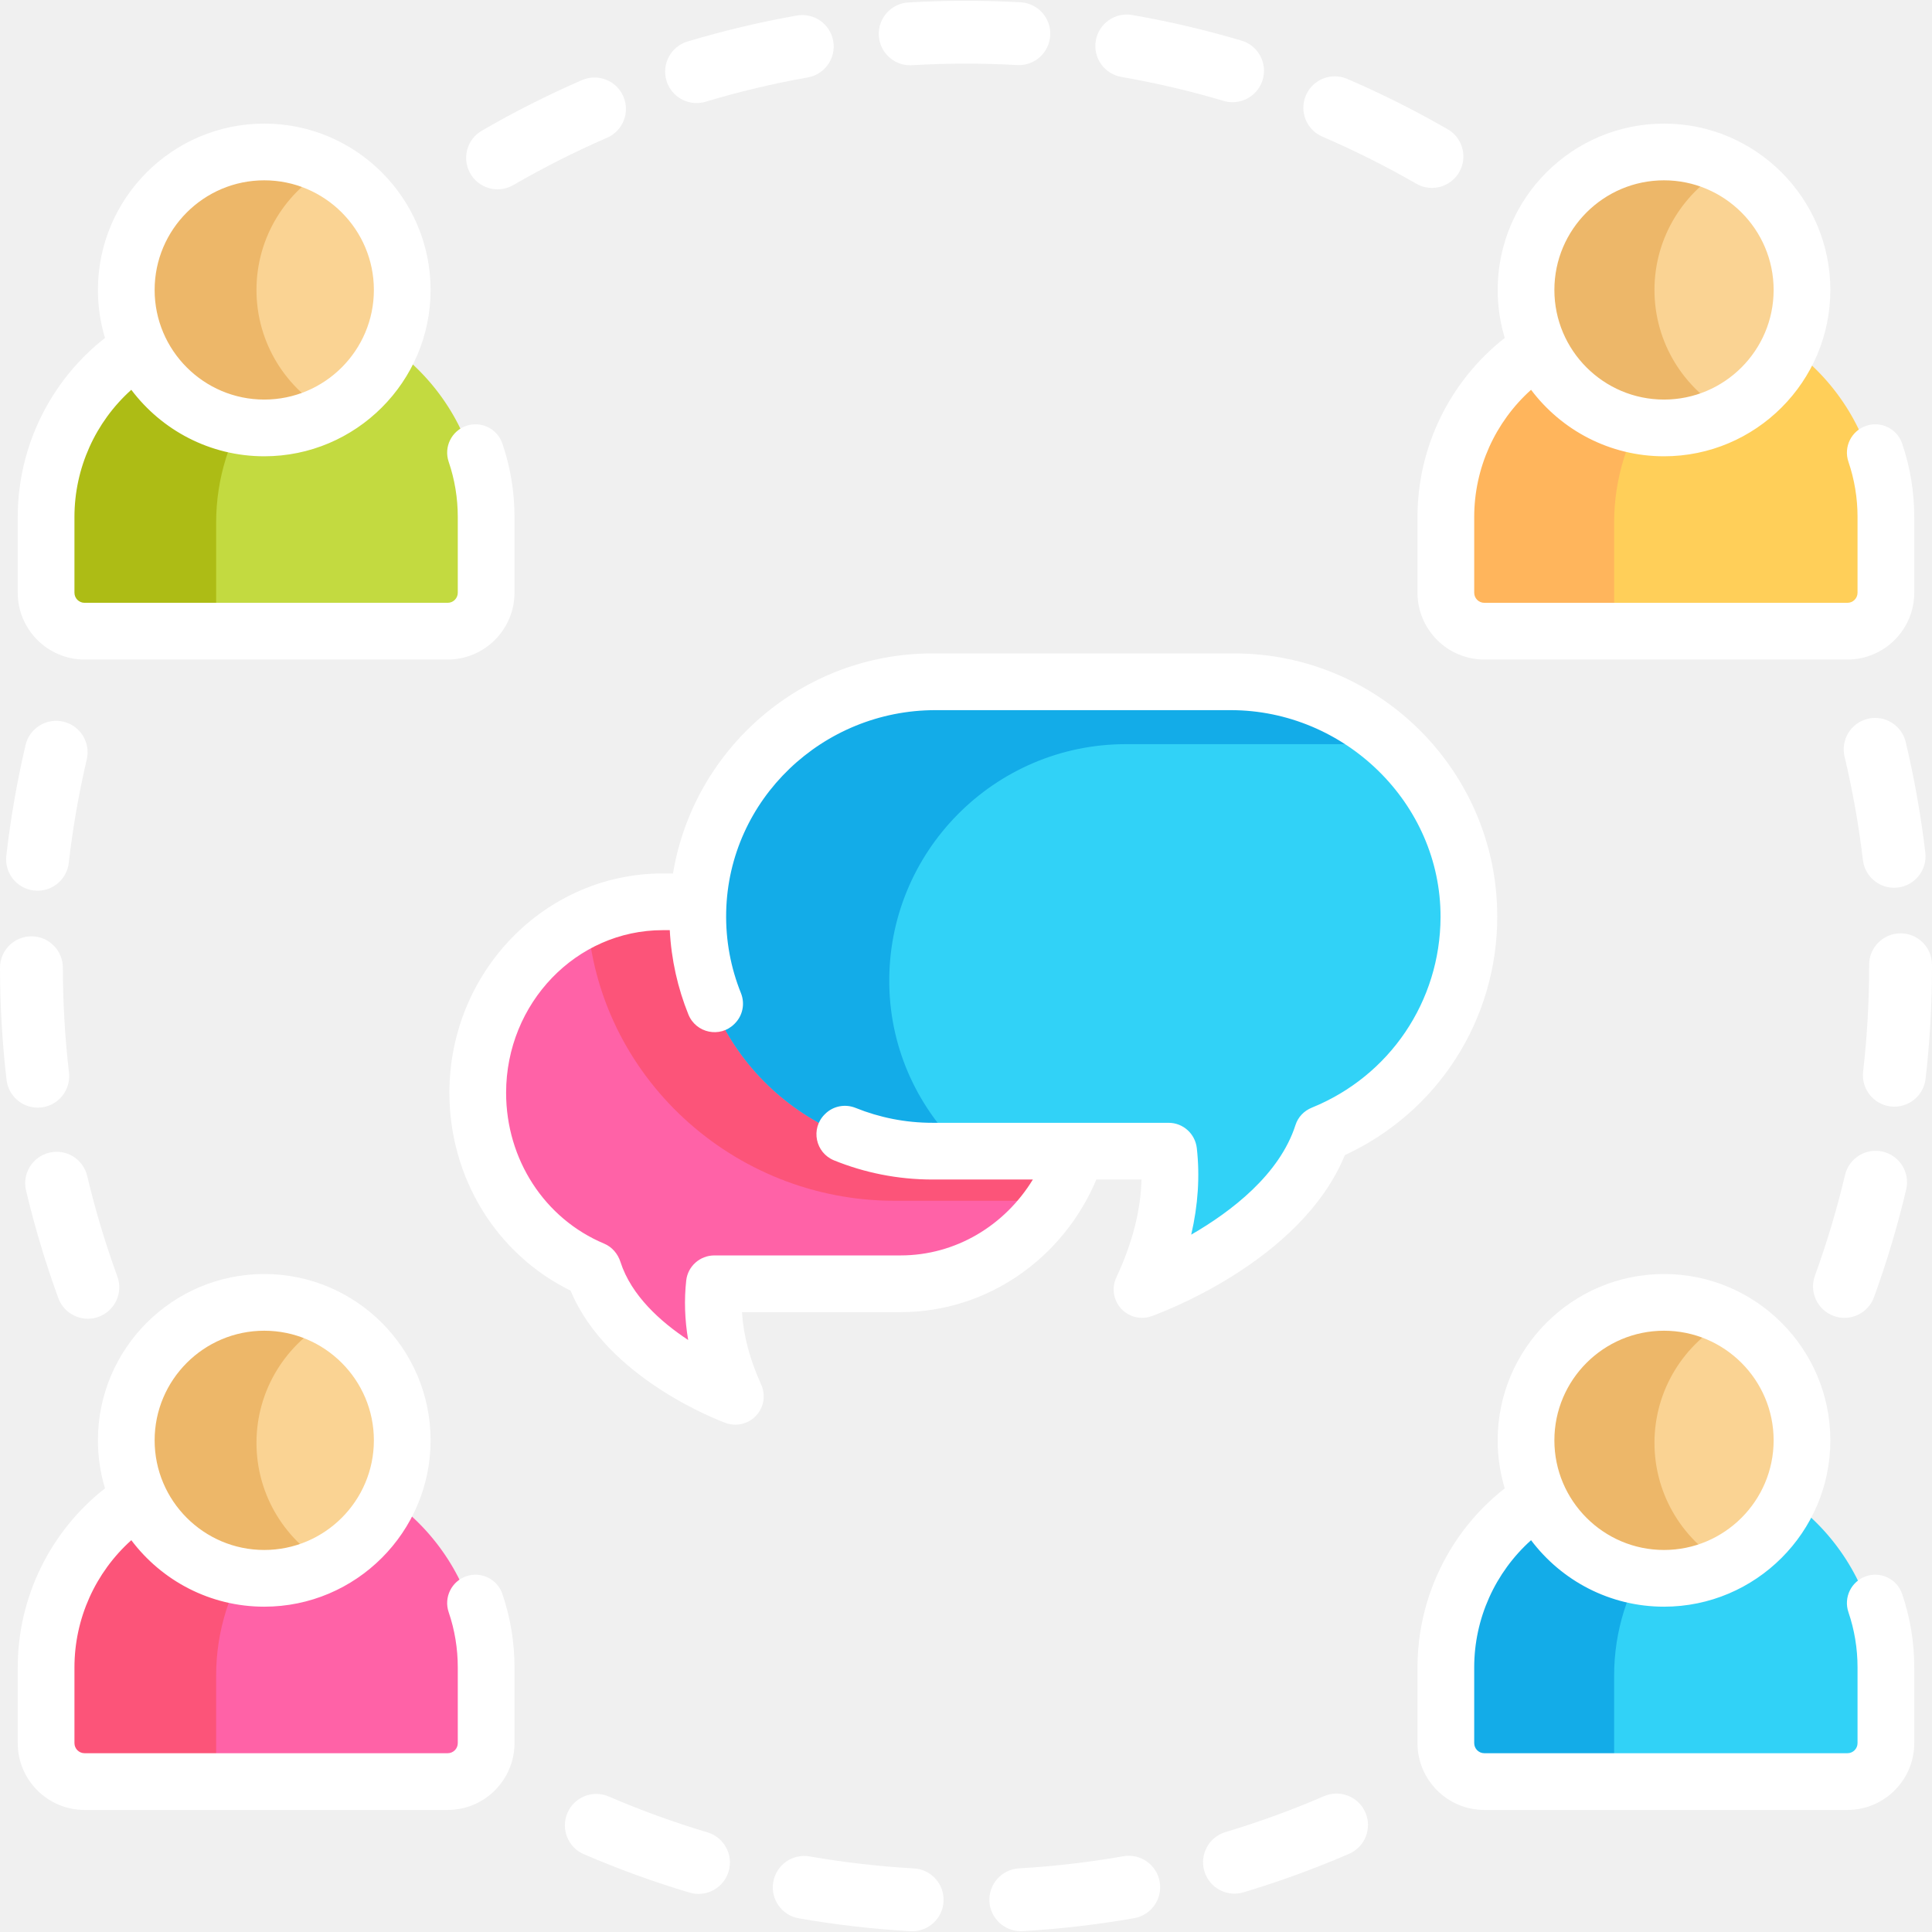
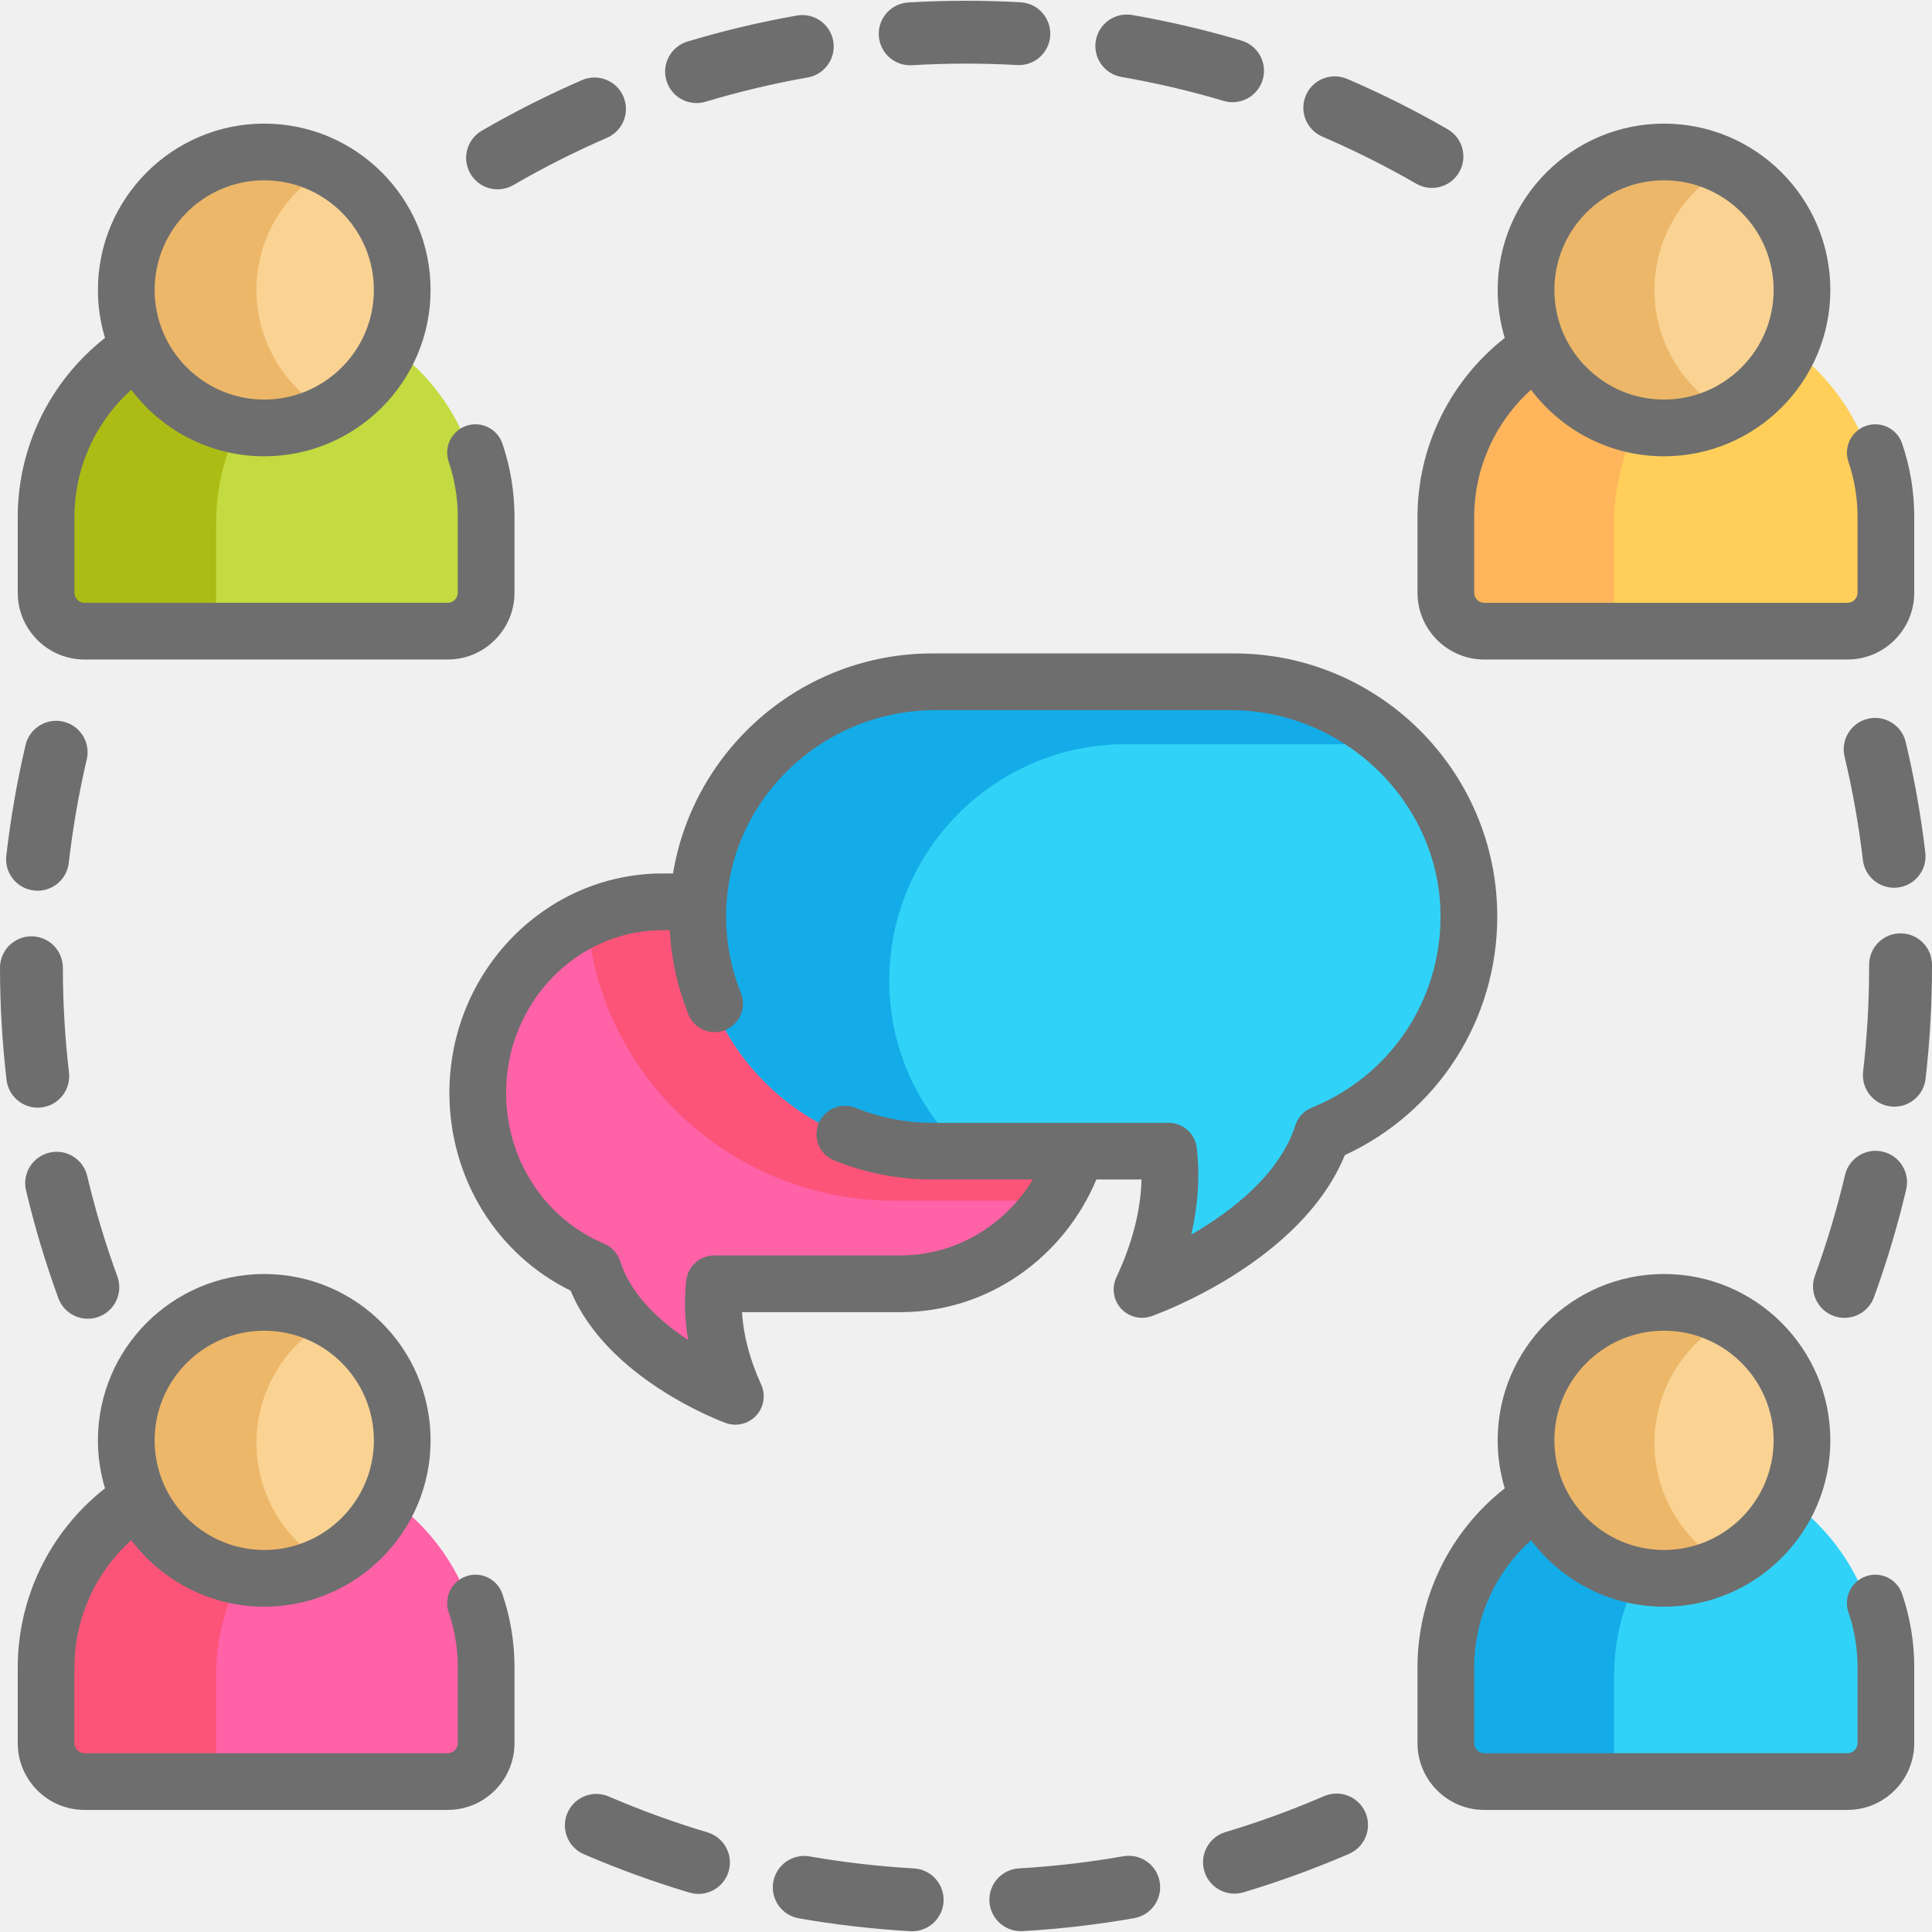
<svg xmlns="http://www.w3.org/2000/svg" version="1.1" width="512" height="512" x="0" y="0" viewBox="0 0 512.001 512.001" style="enable-background:new 0 0 512 512" xml:space="preserve" className="">
  <g>
    <path style="" d="M119.945,168.136H21.103c-4.295,0-7.777-3.482-7.777-7.777v-21.819  c0-31.59,25.609-57.199,57.199-57.199l0,0c31.59,0,57.199,25.609,57.199,57.199v21.819  C127.722,164.655,124.241,168.136,119.945,168.136z" fill="#c3da40" data-original="#c3da40" className="" />
-     <path style="" d="M177.958,361.806c-11.081-7.316-18.199-15.702-21.159-24.927  c-18.65-7.919-30.689-26.451-30.689-47.277c0-28.185,22.211-51.116,49.514-51.116h63.016c27.302,0,49.514,22.931,49.514,51.116  c0,28.185-22.211,51.115-49.514,51.115h-48.866c-0.42,4.218-0.25,8.609,0.505,13.059l2.265,13.358  c0.312,1.84-1.721,3.165-3.278,2.137L177.958,361.806z" fill="#ff62a7" data-original="#ff62a7" />
-     <path style="" d="M288.153,289.603c0-28.185-22.211-51.116-49.514-51.116h-63.016c-7.107,0-13.862,1.566-19.977,4.362  c2.631,42.316,38.577,75.37,81.421,75.37h42.579C285.014,310.048,288.153,300.196,288.153,289.603z" fill="#fc5479" data-original="#fc5479" />
+     <path style="" d="M177.958,361.806c-11.081-7.316-18.199-15.702-21.159-24.927  c-18.65-7.919-30.689-26.451-30.689-47.277c0-28.185,22.211-51.116,49.514-51.116h63.016c27.302,0,49.514,22.931,49.514,51.116  c0,28.185-22.211,51.115-49.514,51.115h-48.866c-0.42,4.218-0.25,8.609,0.505,13.059l2.265,13.358  c0.312,1.84-1.721,3.165-3.278,2.137L177.958,361.806z" fill="#ff62a7" data-original="#ff62a7" className="" />
+     <path style="" d="M288.153,289.603c0-28.185-22.211-51.116-49.514-51.116h-63.016c-7.107,0-13.862,1.566-19.977,4.362  c2.631,42.316,38.577,75.37,81.421,75.37h42.579C285.014,310.048,288.153,300.196,288.153,289.603z" fill="#fc5479" data-original="#fc5479" className="" />
    <path style="" d="M307.875,325.385c1.577-6.789,2.037-13.453,1.371-19.813h-61.181  c-34.405,0-63.116-27.321-63.64-61.723c-0.534-35.014,27.794-63.669,62.688-63.669h79.088c34.478,0,63.165,27.467,63.569,61.943  c0.304,25.874-15.031,48.972-38.916,58.768c-5.142,15.57-19.769,26.67-31.163,33.25l-11.738,6.778  c-1.616,0.934-3.567-0.512-3.145-2.33L307.875,325.385z" fill="#31d2f7" data-original="#31d2f7" className="" />
    <path style="" d="M235.669,260.88c-0.534-35.015,27.794-63.669,62.688-63.669h71.311  c-11.428-10.57-26.762-17.031-43.468-17.031h-79.088c-34.894,0-63.222,28.655-62.688,63.669  c0.525,34.401,29.235,61.723,63.64,61.723h7.73C243.676,294.378,235.94,278.571,235.669,260.88z" fill="#13ace8" data-original="#13ace8" className="" />
-     <path style="" d="M490.428,168.136h-98.842c-4.295,0-7.777-3.482-7.777-7.777v-21.819  c0-31.59,25.609-57.199,57.199-57.199l0,0c31.59,0,57.199,25.609,57.199,57.199v21.819  C498.205,164.655,494.723,168.136,490.428,168.136z" fill="#ffcf59" data-original="#ffcf59" />
-     <path style="" d="M119.945,473.665H21.103c-4.295,0-7.777-3.482-7.777-7.778v-21.819  c0-31.59,25.609-57.199,57.199-57.199l0,0c31.59,0,57.199,25.609,57.199,57.199v21.819  C127.722,470.182,124.241,473.665,119.945,473.665z" fill="#ff62a7" data-original="#ff62a7" />
+     <path style="" d="M490.428,168.136h-98.842c-4.295,0-7.777-3.482-7.777-7.777v-21.819  c0-31.59,25.609-57.199,57.199-57.199l0,0c31.59,0,57.199,25.609,57.199,57.199v21.819  C498.205,164.655,494.723,168.136,490.428,168.136z" fill="#ffcf59" data-original="#ffcf59" className="" />
+     <path style="" d="M119.945,473.665H21.103c-4.295,0-7.777-3.482-7.777-7.778v-21.819  c0-31.59,25.609-57.199,57.199-57.199l0,0c31.59,0,57.199,25.609,57.199,57.199v21.819  C127.722,470.182,124.241,473.665,119.945,473.665z" fill="#ff62a7" data-original="#ff62a7" className="" />
    <path style="" d="M490.428,473.665h-98.842c-4.295,0-7.777-3.482-7.777-7.778v-21.819  c0-31.59,25.609-57.199,57.199-57.199l0,0c31.59,0,57.199,25.609,57.199,57.199v21.819  C498.205,470.182,494.723,473.665,490.428,473.665z" fill="#31d2f7" data-original="#31d2f7" className="" />
    <path style="" d="M57.279,160.359v-21.819c0-23.801,14.541-44.201,35.222-52.817  c-6.767-2.819-14.189-4.382-21.977-4.382l0,0c-31.59,0-57.199,25.609-57.199,57.199v21.819c0,4.295,3.482,7.777,7.778,7.777h43.953  C60.761,168.136,57.279,164.655,57.279,160.359z" fill="#adbc15" data-original="#adbc15" />
    <path style="" d="M427.761,160.359v-21.819c0-23.801,14.541-44.201,35.222-52.817  c-6.767-2.819-14.189-4.382-21.977-4.382l0,0c-31.59,0-57.199,25.609-57.199,57.199v21.819c0,4.295,3.482,7.777,7.778,7.777h43.953  C431.243,168.136,427.761,164.655,427.761,160.359z" fill="#ffb55c" data-original="#ffb55c" />
-     <path style="" d="M57.279,465.887v-21.819c0-23.801,14.541-44.202,35.222-52.817  c-6.767-2.818-14.189-4.382-21.977-4.382l0,0c-31.59,0-57.199,25.609-57.199,57.199v21.819c0,4.295,3.482,7.778,7.778,7.778h43.953  C60.761,473.665,57.279,470.182,57.279,465.887z" fill="#fc5479" data-original="#fc5479" />
+     <path style="" d="M57.279,465.887v-21.819c0-23.801,14.541-44.202,35.222-52.817  c-6.767-2.818-14.189-4.382-21.977-4.382l0,0c-31.59,0-57.199,25.609-57.199,57.199v21.819c0,4.295,3.482,7.778,7.778,7.778h43.953  C60.761,473.665,57.279,470.182,57.279,465.887z" fill="#fc5479" data-original="#fc5479" className="" />
    <path style="" d="M427.761,465.887v-21.819c0-23.801,14.541-44.202,35.222-52.817  c-6.767-2.818-14.189-4.382-21.977-4.382l0,0c-31.59,0-57.199,25.609-57.199,57.199v21.819c0,4.295,3.482,7.778,7.778,7.778h43.953  C431.243,473.665,427.761,470.182,427.761,465.887z" fill="#13ace8" data-original="#13ace8" className="" />
    <g>
-       <path style="" d="M70.03,113.905c-20.438,0-37.066-16.628-37.066-37.067S49.592,39.771,70.03,39.771   c20.439,0,37.067,16.628,37.067,37.067S90.469,113.905,70.03,113.905z" fill="#fad393" data-original="#fad393" className="" />
-       <path style="" d="M440.512,113.905c-20.438,0-37.066-16.628-37.066-37.067s16.628-37.067,37.066-37.067   c20.439,0,37.067,16.628,37.067,37.067S460.951,113.905,440.512,113.905z" fill="#fad393" data-original="#fad393" className="" />
-       <path style="" d="M70.03,419.434c-20.438,0-37.066-16.629-37.066-37.067s16.628-37.067,37.066-37.067   c20.439,0,37.067,16.628,37.067,37.067S90.469,419.434,70.03,419.434z" fill="#fad393" data-original="#fad393" className="" />
-       <path style="" d="M440.512,419.434c-20.438,0-37.066-16.629-37.066-37.067s16.628-37.067,37.066-37.067   c20.439,0,37.067,16.628,37.067,37.067S460.951,419.434,440.512,419.434z" fill="#fad393" data-original="#fad393" className="" />
+       <path style="" d="M70.03,113.905c-20.438,0-37.066-16.628-37.066-37.067S49.592,39.771,70.03,39.771   c20.439,0,37.067,16.628,37.067,37.067S90.469,113.905,70.03,113.905z" fill="#fad393" data-original="#fad393" />
+       <path style="" d="M440.512,113.905c-20.438,0-37.066-16.628-37.066-37.067s16.628-37.067,37.066-37.067   c20.439,0,37.067,16.628,37.067,37.067S460.951,113.905,440.512,113.905z" fill="#fad393" data-original="#fad393" />
+       <path style="" d="M70.03,419.434c-20.438,0-37.066-16.629-37.066-37.067s16.628-37.067,37.066-37.067   c20.439,0,37.067,16.628,37.067,37.067S90.469,419.434,70.03,419.434z" fill="#fad393" data-original="#fad393" />
+       <path style="" d="M440.512,419.434c-20.438,0-37.066-16.629-37.066-37.067s16.628-37.067,37.066-37.067   c20.439,0,37.067,16.628,37.067,37.067S460.951,419.434,440.512,419.434z" fill="#fad393" data-original="#fad393" />
    </g>
    <g>
      <path style="" d="M67.97,76.839c0-14.112,7.928-26.404,19.563-32.664c-5.216-2.806-11.177-4.404-17.504-4.404   c-20.438,0-37.066,16.628-37.066,37.067s16.628,37.067,37.066,37.067c6.327,0,12.287-1.597,17.504-4.404   C75.898,103.243,67.97,90.951,67.97,76.839z" fill="#edb769" data-original="#edb769" className="" />
      <path style="" d="M438.453,76.839c0-14.112,7.928-26.404,19.563-32.664c-5.217-2.806-11.177-4.404-17.504-4.404   c-20.438,0-37.066,16.628-37.066,37.067s16.628,37.067,37.066,37.067c6.327,0,12.287-1.597,17.504-4.404   C446.382,103.243,438.453,90.951,438.453,76.839z" fill="#edb769" data-original="#edb769" className="" />
      <path style="" d="M67.97,382.368c0-14.112,7.928-26.404,19.563-32.664c-5.216-2.806-11.177-4.404-17.504-4.404   c-20.438,0-37.066,16.628-37.066,37.067c0,20.439,16.628,37.067,37.066,37.067c6.327,0,12.287-1.597,17.504-4.404   C75.898,408.771,67.97,396.479,67.97,382.368z" fill="#edb769" data-original="#edb769" className="" />
      <path style="" d="M438.453,382.368c0-14.112,7.928-26.404,19.563-32.664c-5.217-2.806-11.177-4.404-17.504-4.404   c-20.438,0-37.066,16.628-37.066,37.067c0,20.439,16.628,37.067,37.066,37.067c6.327,0,12.287-1.597,17.504-4.404   C446.382,408.771,438.453,396.479,438.453,382.368z" fill="#edb769" data-original="#edb769" className="" />
    </g>
-     <path d="M131.87,50.172c1.42,0,2.858-0.364,4.174-1.127c7.999-4.643,16.351-8.859,24.823-12.533  c4.221-1.831,6.159-6.735,4.328-10.956c-1.83-4.22-6.735-6.158-10.955-4.328c-9.065,3.931-18.001,8.442-26.559,13.409  c-3.98,2.31-5.332,7.406-3.023,11.385C126.204,48.685,128.998,50.172,131.87,50.172z" fill="#ffffff" data-original="#000000" className="" />
-     <path d="M297.186,20.391c9.114,1.58,18.226,3.715,27.085,6.346c0.792,0.235,1.59,0.347,2.376,0.347c3.592,0,6.906-2.342,7.982-5.961  c1.311-4.41-1.203-9.047-5.613-10.356c-9.481-2.815-19.231-5.101-28.983-6.791c-4.529-0.785-8.845,2.251-9.63,6.784  C289.617,15.294,292.654,19.605,297.186,20.391z" fill="#ffffff" data-original="#000000" className="" />
-     <path d="M241.201,17.297c0.165,0,0.331-0.004,0.498-0.015c4.728-0.279,9.531-0.42,14.276-0.42c0.009,0,0.017,0,0.025,0  c4.509,0,9.064,0.127,13.539,0.377c4.617,0.263,8.525-3.259,8.781-7.852c0.255-4.593-3.259-8.525-7.852-8.781  c-4.783-0.267-9.651-0.403-14.466-0.403c-0.01,0-0.018,0-0.028,0c-5.069,0-10.202,0.15-15.254,0.449  c-4.592,0.271-8.096,4.213-7.825,8.805C233.154,13.883,236.825,17.297,241.201,17.297z" fill="#ffffff" data-original="#000000" className="" />
-     <path d="M495.002,190.482c-4.475,1.066-7.238,5.559-6.172,10.034c2.141,8.985,3.774,18.202,4.857,27.395  c0.499,4.238,4.097,7.357,8.261,7.357c0.326,0,0.654-0.019,0.985-0.058c4.568-0.538,7.836-4.677,7.298-9.246  c-1.157-9.834-2.905-19.695-5.195-29.308C503.968,192.179,499.478,189.413,495.002,190.482z" fill="#ffffff" data-original="#000000" className="" />
-     <path d="M480.976,338.065c-1.573,4.323,0.656,9.103,4.98,10.676c0.94,0.343,1.901,0.504,2.848,0.504  c3.403,0,6.597-2.101,7.828-5.484c3.387-9.304,6.255-18.906,8.53-28.54c1.056-4.477-1.717-8.964-6.194-10.02  c-4.471-1.055-8.964,1.714-10.021,6.194C486.821,320.398,484.14,329.371,480.976,338.065z" fill="#ffffff" data-original="#000000" className="" />
-     <path d="M350.441,36.215c8.491,3.65,16.862,7.845,24.884,12.467c1.312,0.755,2.74,1.114,4.152,1.114  c2.881,0,5.683-1.497,7.224-4.172c2.297-3.986,0.929-9.079-3.058-11.376c-8.582-4.946-17.539-9.433-26.624-13.338  c-4.229-1.822-9.126,0.136-10.942,4.363C344.261,29.499,346.215,34.397,350.441,36.215z" fill="#ffffff" data-original="#000000" className="" />
-     <path d="M13.084,305.461c-4.476,1.062-7.244,5.551-6.183,10.027c2.284,9.63,5.161,19.224,8.554,28.516  c1.233,3.379,4.426,5.475,7.825,5.475c0.948,0,1.914-0.163,2.856-0.508c4.321-1.577,6.546-6.359,4.968-10.681  c-3.169-8.682-5.859-17.646-7.993-26.645C22.049,307.168,17.569,304.4,13.084,305.461z" fill="#ffffff" data-original="#000000" className="" />
-     <path d="M184.595,27.312c0.794,0,1.602-0.114,2.402-0.355c8.847-2.659,17.953-4.824,27.064-6.434  c4.531-0.801,7.555-5.122,6.754-9.652c-0.801-4.531-5.118-7.553-9.652-6.754c-9.749,1.722-19.493,4.039-28.963,6.885  c-4.406,1.325-6.903,5.97-5.579,10.375C177.705,24.985,181.014,27.312,184.595,27.312z" fill="#ffffff" data-original="#000000" className="" />
-     <path d="M503.67,247.347c-4.601,0-8.329,3.729-8.329,8.329v0.527c0,9.278-0.537,18.627-1.595,27.788  c-0.528,4.57,2.748,8.703,7.317,9.231c0.326,0.038,0.647,0.056,0.968,0.056c4.172,0,7.773-3.129,8.264-7.373  c1.132-9.793,1.706-19.787,1.706-29.701v-0.527C511.999,251.076,508.27,247.347,503.67,247.347z" fill="#ffffff" data-original="#000000" className="" />
-     <path d="M297.687,491.927c-9.087,1.595-18.387,2.676-27.642,3.211c-4.592,0.266-8.1,4.204-7.834,8.796  c0.255,4.429,3.928,7.848,8.308,7.848c0.161,0,0.326-0.004,0.489-0.014c9.894-0.572,19.841-1.727,29.56-3.435  c4.531-0.796,7.56-5.113,6.763-9.645C306.537,494.159,302.216,491.13,297.687,491.927z" fill="#ffffff" data-original="#000000" className="" />
-     <path d="M242.205,495.153c-9.256-0.526-18.556-1.597-27.642-3.182c-4.54-0.793-8.847,2.242-9.639,6.773  c-0.791,4.532,2.242,8.847,6.773,9.638c9.72,1.696,19.666,2.842,29.564,3.404c0.16,0.009,0.32,0.013,0.48,0.013  c4.384,0,8.058-3.426,8.309-7.857C250.31,499.348,246.798,495.414,242.205,495.153z" fill="#ffffff" data-original="#000000" className="" />
-     <path d="M187.484,485.595c-8.86-2.642-17.661-5.84-26.159-9.505c-4.223-1.82-9.126,0.126-10.946,4.351  c-1.823,4.224,0.126,9.125,4.35,10.946c9.095,3.921,18.513,7.342,27.995,10.17c0.794,0.237,1.595,0.35,2.384,0.35  c3.588,0,6.901-2.338,7.98-5.951C194.401,491.549,191.893,486.91,187.484,485.595z" fill="#ffffff" data-original="#000000" className="" />
-     <path d="M9.002,235.996c0.323,0.037,0.642,0.055,0.959,0.055c4.176,0,7.779-3.134,8.264-7.382c1.053-9.197,2.657-18.419,4.769-27.41  c1.051-4.479-1.726-8.962-6.205-10.014c-4.478-1.055-8.963,1.725-10.015,6.205c-2.258,9.619-3.975,19.485-5.101,29.323  C1.149,231.344,4.431,235.473,9.002,235.996z" fill="#ffffff" data-original="#000000" className="" />
-     <path d="M350.898,475.996c-8.492,3.671-17.286,6.876-26.138,9.527c-4.407,1.32-6.909,5.962-5.59,10.369  c1.08,3.611,4.392,5.943,7.977,5.943c0.791,0,1.595-0.114,2.393-0.352c9.474-2.837,18.884-6.267,27.971-10.196  c4.222-1.826,6.166-6.729,4.339-10.951C360.024,476.113,355.123,474.17,350.898,475.996z" fill="#ffffff" data-original="#000000" className="" />
-     <path d="M10.974,293.483c4.57-0.533,7.841-4.669,7.308-9.239c-1.068-9.159-1.614-18.508-1.623-27.787  c-0.004-4.598-3.733-8.321-8.329-8.321c-0.002,0-0.005,0-0.009,0c-4.6,0.005-8.325,3.737-8.321,8.338  c0.01,9.915,0.594,19.908,1.736,29.7c0.495,4.242,4.094,7.365,8.262,7.365C10.32,293.539,10.647,293.521,10.974,293.483z" fill="#ffffff" data-original="#000000" className="" />
-     <path d="M22.405,174.78h96.238c9.762,0,17.704-7.942,17.704-17.704v-20.071c0-6.665-1.082-13.217-3.218-19.474  c-1.341-3.928-5.618-6.025-9.539-4.685c-3.929,1.341-6.026,5.611-4.685,9.54c1.601,4.69,2.412,9.61,2.412,14.62v20.071  c0,1.475-1.199,2.674-2.674,2.674H22.404c-1.475,0-2.674-1.199-2.674-2.674v-20.071c0-12.926,5.551-25.172,15.067-33.706  c8.051,10.692,20.846,17.62,35.231,17.62c24.306,0,44.081-19.775,44.081-44.081S94.335,32.758,70.03,32.758  S25.949,52.533,25.949,76.839c0,4.421,0.661,8.688,1.878,12.717c-14.532,11.392-23.125,28.891-23.125,47.451v20.071  C4.701,166.838,12.643,174.78,22.405,174.78z M70.03,47.787c16.019,0,29.052,13.032,29.052,29.052s-13.032,29.052-29.052,29.052  c-16.018,0-29.051-13.032-29.051-29.052S54.01,47.787,70.03,47.787z" fill="#ffffff" data-original="#000000" className="" />
-     <path d="M375.652,137.006v20.071c0,9.762,7.941,17.704,17.704,17.704h96.238c9.762,0,17.704-7.942,17.704-17.704v-20.071  c0-6.665-1.082-13.217-3.218-19.474c-1.341-3.928-5.616-6.025-9.539-4.685c-3.929,1.341-6.026,5.611-4.685,9.54  c1.6,4.69,2.412,9.61,2.412,14.62v20.071c0,1.475-1.199,2.674-2.674,2.674h-96.238c-1.475,0-2.674-1.199-2.674-2.674v-20.071  c0-12.926,5.551-25.172,15.067-33.706c8.051,10.692,20.846,17.62,35.231,17.62c24.306,0,44.081-19.775,44.081-44.081  s-19.775-44.081-44.081-44.081c-24.306,0-44.08,19.775-44.08,44.081c0,4.421,0.661,8.688,1.878,12.717  C384.244,100.948,375.652,118.446,375.652,137.006z M440.979,47.787c16.019,0,29.052,13.032,29.052,29.052  s-13.032,29.052-29.052,29.052c-16.018,0-29.051-13.032-29.051-29.052S424.961,47.787,440.979,47.787z" fill="#ffffff" data-original="#000000" className="" />
-     <path d="M494.54,417.715c-3.929,1.341-6.026,5.611-4.685,9.54c1.6,4.69,2.412,9.609,2.412,14.62v20.071  c0,1.475-1.199,2.674-2.674,2.674h-96.238c-1.475,0-2.674-1.199-2.674-2.674v-20.071c0-12.926,5.551-25.172,15.067-33.706  c8.051,10.692,20.846,17.62,35.231,17.62c24.306,0,44.081-19.775,44.081-44.081c0-24.306-19.775-44.081-44.081-44.081  c-24.306,0-44.08,19.775-44.08,44.081c0,4.421,0.661,8.688,1.878,12.717c-14.532,11.392-23.125,28.891-23.125,47.451v20.071  c0,9.762,7.941,17.704,17.704,17.704h96.238c9.762,0,17.704-7.941,17.704-17.704v-20.071c0-6.665-1.082-13.217-3.218-19.474  C502.738,418.471,498.462,416.373,494.54,417.715z M440.979,352.655c16.019,0,29.052,13.032,29.052,29.052  s-13.032,29.052-29.052,29.052c-16.018,0-29.051-13.032-29.051-29.052S424.961,352.655,440.979,352.655z" fill="#ffffff" data-original="#000000" className="" />
-     <path d="M123.59,417.715c-3.929,1.341-6.026,5.611-4.685,9.54c1.601,4.69,2.412,9.609,2.412,14.62v20.071  c0,1.475-1.199,2.674-2.674,2.674H22.405c-1.475,0-2.674-1.199-2.674-2.674v-20.071c0-12.926,5.551-25.172,15.067-33.706  c8.051,10.692,20.846,17.62,35.231,17.62c24.306,0,44.081-19.775,44.081-44.081c0-24.306-19.775-44.081-44.081-44.081  s-44.08,19.775-44.08,44.081c0,4.421,0.661,8.688,1.878,12.717c-14.532,11.392-23.125,28.891-23.125,47.451v20.071  c0,9.762,7.942,17.704,17.704,17.704h96.238c9.762,0,17.704-7.941,17.704-17.704v-20.071c0-6.665-1.082-13.217-3.218-19.474  C131.787,418.471,127.51,416.373,123.59,417.715z M70.03,352.655c16.019,0,29.052,13.032,29.052,29.052  s-13.032,29.052-29.052,29.052c-16.018,0-29.051-13.032-29.051-29.052S54.01,352.655,70.03,352.655z" fill="#ffffff" data-original="#000000" className="" />
-     <path d="M327.079,173.165h-79.966c-34.554,0-63.302,25.276-68.761,58.308h-2.728c-31.169,0-56.527,26.077-56.527,58.13  c0,22.581,12.503,42.804,32.13,52.438c9.647,23.368,39.746,34.576,41.079,35.061c0.84,0.307,1.71,0.455,2.572,0.455  c2.055,0,4.066-0.845,5.515-2.409c2.056-2.22,2.58-5.457,1.329-8.212c-3.025-6.662-4.726-13.096-5.086-19.204h42.004  c23.233,0,43.229-14.493,51.909-35.146h11.965c-0.211,8.229-2.444,16.927-6.672,25.947c-1.285,2.742-0.799,5.989,1.233,8.233  c1.451,1.602,3.487,2.471,5.572,2.471c0.838,0,1.682-0.14,2.5-0.429c1.669-0.589,39.604-14.269,51.246-42.683  c24.652-11.403,40.397-35.871,40.397-63.249C396.79,204.437,365.518,173.165,327.079,173.165z M347.626,293.55  c-2.035,0.827-3.627,2.473-4.297,4.565c-4.217,13.166-17.054,22.967-27.645,29.083c1.82-7.834,2.32-15.497,1.485-22.918  c-0.43-3.819-3.63-6.724-7.473-6.724h-62.582c-7.196,0-14.066-1.406-20.363-3.947c-2.788-1.125-5.973-0.512-8.099,1.614  l-0.107,0.107c-3.779,3.779-2.458,10.176,2.496,12.185c8.057,3.266,16.857,5.07,26.072,5.07h26.604  c-7.359,12.077-20.329,20.116-35.079,20.116h-49.317c-3.81,0-7.044,2.853-7.464,6.64c-0.569,5.134-0.395,10.402,0.516,15.775  c-7.295-4.816-15.082-11.775-17.944-20.686c-0.694-2.162-2.226-3.976-4.32-4.853c-15.786-6.617-25.985-22.309-25.985-39.974  c0-23.765,18.615-43.1,41.498-43.1h1.876c0.405,7.855,2.12,15.368,4.927,22.329c2.004,4.971,8.406,6.316,12.196,2.526  c0.037-0.037,0.074-0.074,0.11-0.11c2.117-2.117,2.742-5.289,1.625-8.067c-2.668-6.635-4.078-13.906-3.911-21.523  c0.657-29.847,25.587-53.462,55.441-53.462h78.273c30.175,0,55.695,24.684,55.6,54.858  C381.689,265.347,368.306,285.155,347.626,293.55z" fill="#ffffff" data-original="#000000" className="" />
+     <path d="M131.87,50.172c1.42,0,2.858-0.364,4.174-1.127c7.999-4.643,16.351-8.859,24.823-12.533  c4.221-1.831,6.159-6.735,4.328-10.956c-1.83-4.22-6.735-6.158-10.955-4.328c-9.065,3.931-18.001,8.442-26.559,13.409  c-3.98,2.31-5.332,7.406-3.023,11.385C126.204,48.685,128.998,50.172,131.87,50.172z" fill="#6e6e6e" data-original="#000000" className="" />
+     <path d="M297.186,20.391c9.114,1.58,18.226,3.715,27.085,6.346c0.792,0.235,1.59,0.347,2.376,0.347c3.592,0,6.906-2.342,7.982-5.961  c1.311-4.41-1.203-9.047-5.613-10.356c-9.481-2.815-19.231-5.101-28.983-6.791c-4.529-0.785-8.845,2.251-9.63,6.784  C289.617,15.294,292.654,19.605,297.186,20.391z" fill="#6e6e6e" data-original="#000000" className="" />
+     <path d="M241.201,17.297c0.165,0,0.331-0.004,0.498-0.015c4.728-0.279,9.531-0.42,14.276-0.42c0.009,0,0.017,0,0.025,0  c4.509,0,9.064,0.127,13.539,0.377c4.617,0.263,8.525-3.259,8.781-7.852c0.255-4.593-3.259-8.525-7.852-8.781  c-4.783-0.267-9.651-0.403-14.466-0.403c-0.01,0-0.018,0-0.028,0c-5.069,0-10.202,0.15-15.254,0.449  c-4.592,0.271-8.096,4.213-7.825,8.805C233.154,13.883,236.825,17.297,241.201,17.297z" fill="#6e6e6e" data-original="#000000" className="" />
+     <path d="M495.002,190.482c-4.475,1.066-7.238,5.559-6.172,10.034c2.141,8.985,3.774,18.202,4.857,27.395  c0.499,4.238,4.097,7.357,8.261,7.357c0.326,0,0.654-0.019,0.985-0.058c4.568-0.538,7.836-4.677,7.298-9.246  c-1.157-9.834-2.905-19.695-5.195-29.308C503.968,192.179,499.478,189.413,495.002,190.482z" fill="#6e6e6e" data-original="#000000" className="" />
+     <path d="M480.976,338.065c-1.573,4.323,0.656,9.103,4.98,10.676c0.94,0.343,1.901,0.504,2.848,0.504  c3.403,0,6.597-2.101,7.828-5.484c3.387-9.304,6.255-18.906,8.53-28.54c1.056-4.477-1.717-8.964-6.194-10.02  c-4.471-1.055-8.964,1.714-10.021,6.194C486.821,320.398,484.14,329.371,480.976,338.065z" fill="#6e6e6e" data-original="#000000" className="" />
+     <path d="M350.441,36.215c8.491,3.65,16.862,7.845,24.884,12.467c1.312,0.755,2.74,1.114,4.152,1.114  c2.881,0,5.683-1.497,7.224-4.172c2.297-3.986,0.929-9.079-3.058-11.376c-8.582-4.946-17.539-9.433-26.624-13.338  c-4.229-1.822-9.126,0.136-10.942,4.363C344.261,29.499,346.215,34.397,350.441,36.215z" fill="#6e6e6e" data-original="#000000" className="" />
+     <path d="M13.084,305.461c-4.476,1.062-7.244,5.551-6.183,10.027c2.284,9.63,5.161,19.224,8.554,28.516  c1.233,3.379,4.426,5.475,7.825,5.475c0.948,0,1.914-0.163,2.856-0.508c4.321-1.577,6.546-6.359,4.968-10.681  c-3.169-8.682-5.859-17.646-7.993-26.645C22.049,307.168,17.569,304.4,13.084,305.461z" fill="#6e6e6e" data-original="#000000" className="" />
+     <path d="M184.595,27.312c0.794,0,1.602-0.114,2.402-0.355c8.847-2.659,17.953-4.824,27.064-6.434  c4.531-0.801,7.555-5.122,6.754-9.652c-0.801-4.531-5.118-7.553-9.652-6.754c-9.749,1.722-19.493,4.039-28.963,6.885  c-4.406,1.325-6.903,5.97-5.579,10.375C177.705,24.985,181.014,27.312,184.595,27.312z" fill="#6e6e6e" data-original="#000000" className="" />
+     <path d="M503.67,247.347c-4.601,0-8.329,3.729-8.329,8.329v0.527c0,9.278-0.537,18.627-1.595,27.788  c-0.528,4.57,2.748,8.703,7.317,9.231c0.326,0.038,0.647,0.056,0.968,0.056c4.172,0,7.773-3.129,8.264-7.373  c1.132-9.793,1.706-19.787,1.706-29.701v-0.527C511.999,251.076,508.27,247.347,503.67,247.347z" fill="#6e6e6e" data-original="#000000" className="" />
+     <path d="M297.687,491.927c-9.087,1.595-18.387,2.676-27.642,3.211c-4.592,0.266-8.1,4.204-7.834,8.796  c0.255,4.429,3.928,7.848,8.308,7.848c0.161,0,0.326-0.004,0.489-0.014c9.894-0.572,19.841-1.727,29.56-3.435  c4.531-0.796,7.56-5.113,6.763-9.645C306.537,494.159,302.216,491.13,297.687,491.927z" fill="#6e6e6e" data-original="#000000" className="" />
+     <path d="M242.205,495.153c-9.256-0.526-18.556-1.597-27.642-3.182c-4.54-0.793-8.847,2.242-9.639,6.773  c-0.791,4.532,2.242,8.847,6.773,9.638c9.72,1.696,19.666,2.842,29.564,3.404c0.16,0.009,0.32,0.013,0.48,0.013  c4.384,0,8.058-3.426,8.309-7.857C250.31,499.348,246.798,495.414,242.205,495.153z" fill="#6e6e6e" data-original="#000000" className="" />
+     <path d="M187.484,485.595c-8.86-2.642-17.661-5.84-26.159-9.505c-4.223-1.82-9.126,0.126-10.946,4.351  c-1.823,4.224,0.126,9.125,4.35,10.946c9.095,3.921,18.513,7.342,27.995,10.17c0.794,0.237,1.595,0.35,2.384,0.35  c3.588,0,6.901-2.338,7.98-5.951C194.401,491.549,191.893,486.91,187.484,485.595z" fill="#6e6e6e" data-original="#000000" className="" />
+     <path d="M9.002,235.996c0.323,0.037,0.642,0.055,0.959,0.055c4.176,0,7.779-3.134,8.264-7.382c1.053-9.197,2.657-18.419,4.769-27.41  c1.051-4.479-1.726-8.962-6.205-10.014c-4.478-1.055-8.963,1.725-10.015,6.205c-2.258,9.619-3.975,19.485-5.101,29.323  C1.149,231.344,4.431,235.473,9.002,235.996z" fill="#6e6e6e" data-original="#000000" className="" />
+     <path d="M350.898,475.996c-8.492,3.671-17.286,6.876-26.138,9.527c-4.407,1.32-6.909,5.962-5.59,10.369  c1.08,3.611,4.392,5.943,7.977,5.943c0.791,0,1.595-0.114,2.393-0.352c9.474-2.837,18.884-6.267,27.971-10.196  c4.222-1.826,6.166-6.729,4.339-10.951C360.024,476.113,355.123,474.17,350.898,475.996z" fill="#6e6e6e" data-original="#000000" className="" />
+     <path d="M10.974,293.483c4.57-0.533,7.841-4.669,7.308-9.239c-1.068-9.159-1.614-18.508-1.623-27.787  c-0.004-4.598-3.733-8.321-8.329-8.321c-0.002,0-0.005,0-0.009,0c-4.6,0.005-8.325,3.737-8.321,8.338  c0.01,9.915,0.594,19.908,1.736,29.7c0.495,4.242,4.094,7.365,8.262,7.365C10.32,293.539,10.647,293.521,10.974,293.483z" fill="#6e6e6e" data-original="#000000" className="" />
+     <path d="M22.405,174.78h96.238c9.762,0,17.704-7.942,17.704-17.704v-20.071c0-6.665-1.082-13.217-3.218-19.474  c-1.341-3.928-5.618-6.025-9.539-4.685c-3.929,1.341-6.026,5.611-4.685,9.54c1.601,4.69,2.412,9.61,2.412,14.62v20.071  c0,1.475-1.199,2.674-2.674,2.674H22.404c-1.475,0-2.674-1.199-2.674-2.674v-20.071c0-12.926,5.551-25.172,15.067-33.706  c8.051,10.692,20.846,17.62,35.231,17.62c24.306,0,44.081-19.775,44.081-44.081S94.335,32.758,70.03,32.758  S25.949,52.533,25.949,76.839c0,4.421,0.661,8.688,1.878,12.717c-14.532,11.392-23.125,28.891-23.125,47.451v20.071  C4.701,166.838,12.643,174.78,22.405,174.78z M70.03,47.787c16.019,0,29.052,13.032,29.052,29.052s-13.032,29.052-29.052,29.052  c-16.018,0-29.051-13.032-29.051-29.052S54.01,47.787,70.03,47.787z" fill="#6e6e6e" data-original="#000000" className="" />
+     <path d="M375.652,137.006v20.071c0,9.762,7.941,17.704,17.704,17.704h96.238c9.762,0,17.704-7.942,17.704-17.704v-20.071  c0-6.665-1.082-13.217-3.218-19.474c-1.341-3.928-5.616-6.025-9.539-4.685c-3.929,1.341-6.026,5.611-4.685,9.54  c1.6,4.69,2.412,9.61,2.412,14.62v20.071c0,1.475-1.199,2.674-2.674,2.674h-96.238c-1.475,0-2.674-1.199-2.674-2.674v-20.071  c0-12.926,5.551-25.172,15.067-33.706c8.051,10.692,20.846,17.62,35.231,17.62c24.306,0,44.081-19.775,44.081-44.081  s-19.775-44.081-44.081-44.081c-24.306,0-44.08,19.775-44.08,44.081c0,4.421,0.661,8.688,1.878,12.717  C384.244,100.948,375.652,118.446,375.652,137.006z M440.979,47.787c16.019,0,29.052,13.032,29.052,29.052  s-13.032,29.052-29.052,29.052c-16.018,0-29.051-13.032-29.051-29.052S424.961,47.787,440.979,47.787z" fill="#6e6e6e" data-original="#000000" className="" />
+     <path d="M494.54,417.715c-3.929,1.341-6.026,5.611-4.685,9.54c1.6,4.69,2.412,9.609,2.412,14.62v20.071  c0,1.475-1.199,2.674-2.674,2.674h-96.238c-1.475,0-2.674-1.199-2.674-2.674v-20.071c0-12.926,5.551-25.172,15.067-33.706  c8.051,10.692,20.846,17.62,35.231,17.62c24.306,0,44.081-19.775,44.081-44.081c0-24.306-19.775-44.081-44.081-44.081  c-24.306,0-44.08,19.775-44.08,44.081c0,4.421,0.661,8.688,1.878,12.717c-14.532,11.392-23.125,28.891-23.125,47.451v20.071  c0,9.762,7.941,17.704,17.704,17.704h96.238c9.762,0,17.704-7.941,17.704-17.704v-20.071c0-6.665-1.082-13.217-3.218-19.474  C502.738,418.471,498.462,416.373,494.54,417.715z M440.979,352.655c16.019,0,29.052,13.032,29.052,29.052  s-13.032,29.052-29.052,29.052c-16.018,0-29.051-13.032-29.051-29.052S424.961,352.655,440.979,352.655z" fill="#6e6e6e" data-original="#000000" className="" />
+     <path d="M123.59,417.715c-3.929,1.341-6.026,5.611-4.685,9.54c1.601,4.69,2.412,9.609,2.412,14.62v20.071  c0,1.475-1.199,2.674-2.674,2.674H22.405c-1.475,0-2.674-1.199-2.674-2.674v-20.071c0-12.926,5.551-25.172,15.067-33.706  c8.051,10.692,20.846,17.62,35.231,17.62c24.306,0,44.081-19.775,44.081-44.081c0-24.306-19.775-44.081-44.081-44.081  s-44.08,19.775-44.08,44.081c0,4.421,0.661,8.688,1.878,12.717c-14.532,11.392-23.125,28.891-23.125,47.451v20.071  c0,9.762,7.942,17.704,17.704,17.704h96.238c9.762,0,17.704-7.941,17.704-17.704v-20.071c0-6.665-1.082-13.217-3.218-19.474  C131.787,418.471,127.51,416.373,123.59,417.715z M70.03,352.655c16.019,0,29.052,13.032,29.052,29.052  s-13.032,29.052-29.052,29.052c-16.018,0-29.051-13.032-29.051-29.052S54.01,352.655,70.03,352.655z" fill="#6e6e6e" data-original="#000000" className="" />
+     <path d="M327.079,173.165h-79.966c-34.554,0-63.302,25.276-68.761,58.308h-2.728c-31.169,0-56.527,26.077-56.527,58.13  c0,22.581,12.503,42.804,32.13,52.438c9.647,23.368,39.746,34.576,41.079,35.061c0.84,0.307,1.71,0.455,2.572,0.455  c2.055,0,4.066-0.845,5.515-2.409c2.056-2.22,2.58-5.457,1.329-8.212c-3.025-6.662-4.726-13.096-5.086-19.204h42.004  c23.233,0,43.229-14.493,51.909-35.146h11.965c-0.211,8.229-2.444,16.927-6.672,25.947c-1.285,2.742-0.799,5.989,1.233,8.233  c1.451,1.602,3.487,2.471,5.572,2.471c0.838,0,1.682-0.14,2.5-0.429c1.669-0.589,39.604-14.269,51.246-42.683  c24.652-11.403,40.397-35.871,40.397-63.249C396.79,204.437,365.518,173.165,327.079,173.165z M347.626,293.55  c-2.035,0.827-3.627,2.473-4.297,4.565c-4.217,13.166-17.054,22.967-27.645,29.083c1.82-7.834,2.32-15.497,1.485-22.918  c-0.43-3.819-3.63-6.724-7.473-6.724h-62.582c-7.196,0-14.066-1.406-20.363-3.947c-2.788-1.125-5.973-0.512-8.099,1.614  l-0.107,0.107c-3.779,3.779-2.458,10.176,2.496,12.185c8.057,3.266,16.857,5.07,26.072,5.07h26.604  c-7.359,12.077-20.329,20.116-35.079,20.116h-49.317c-3.81,0-7.044,2.853-7.464,6.64c-0.569,5.134-0.395,10.402,0.516,15.775  c-7.295-4.816-15.082-11.775-17.944-20.686c-0.694-2.162-2.226-3.976-4.32-4.853c-15.786-6.617-25.985-22.309-25.985-39.974  c0-23.765,18.615-43.1,41.498-43.1h1.876c0.405,7.855,2.12,15.368,4.927,22.329c2.004,4.971,8.406,6.316,12.196,2.526  c0.037-0.037,0.074-0.074,0.11-0.11c2.117-2.117,2.742-5.289,1.625-8.067c-2.668-6.635-4.078-13.906-3.911-21.523  c0.657-29.847,25.587-53.462,55.441-53.462h78.273c30.175,0,55.695,24.684,55.6,54.858  C381.689,265.347,368.306,285.155,347.626,293.55z" fill="#6e6e6e" data-original="#000000" className="" />
    <g>
</g>
    <g>
</g>
    <g>
</g>
    <g>
</g>
    <g>
</g>
    <g>
</g>
    <g>
</g>
    <g>
</g>
    <g>
</g>
    <g>
</g>
    <g>
</g>
    <g>
</g>
    <g>
</g>
    <g>
</g>
    <g>
</g>
  </g>
</svg>
